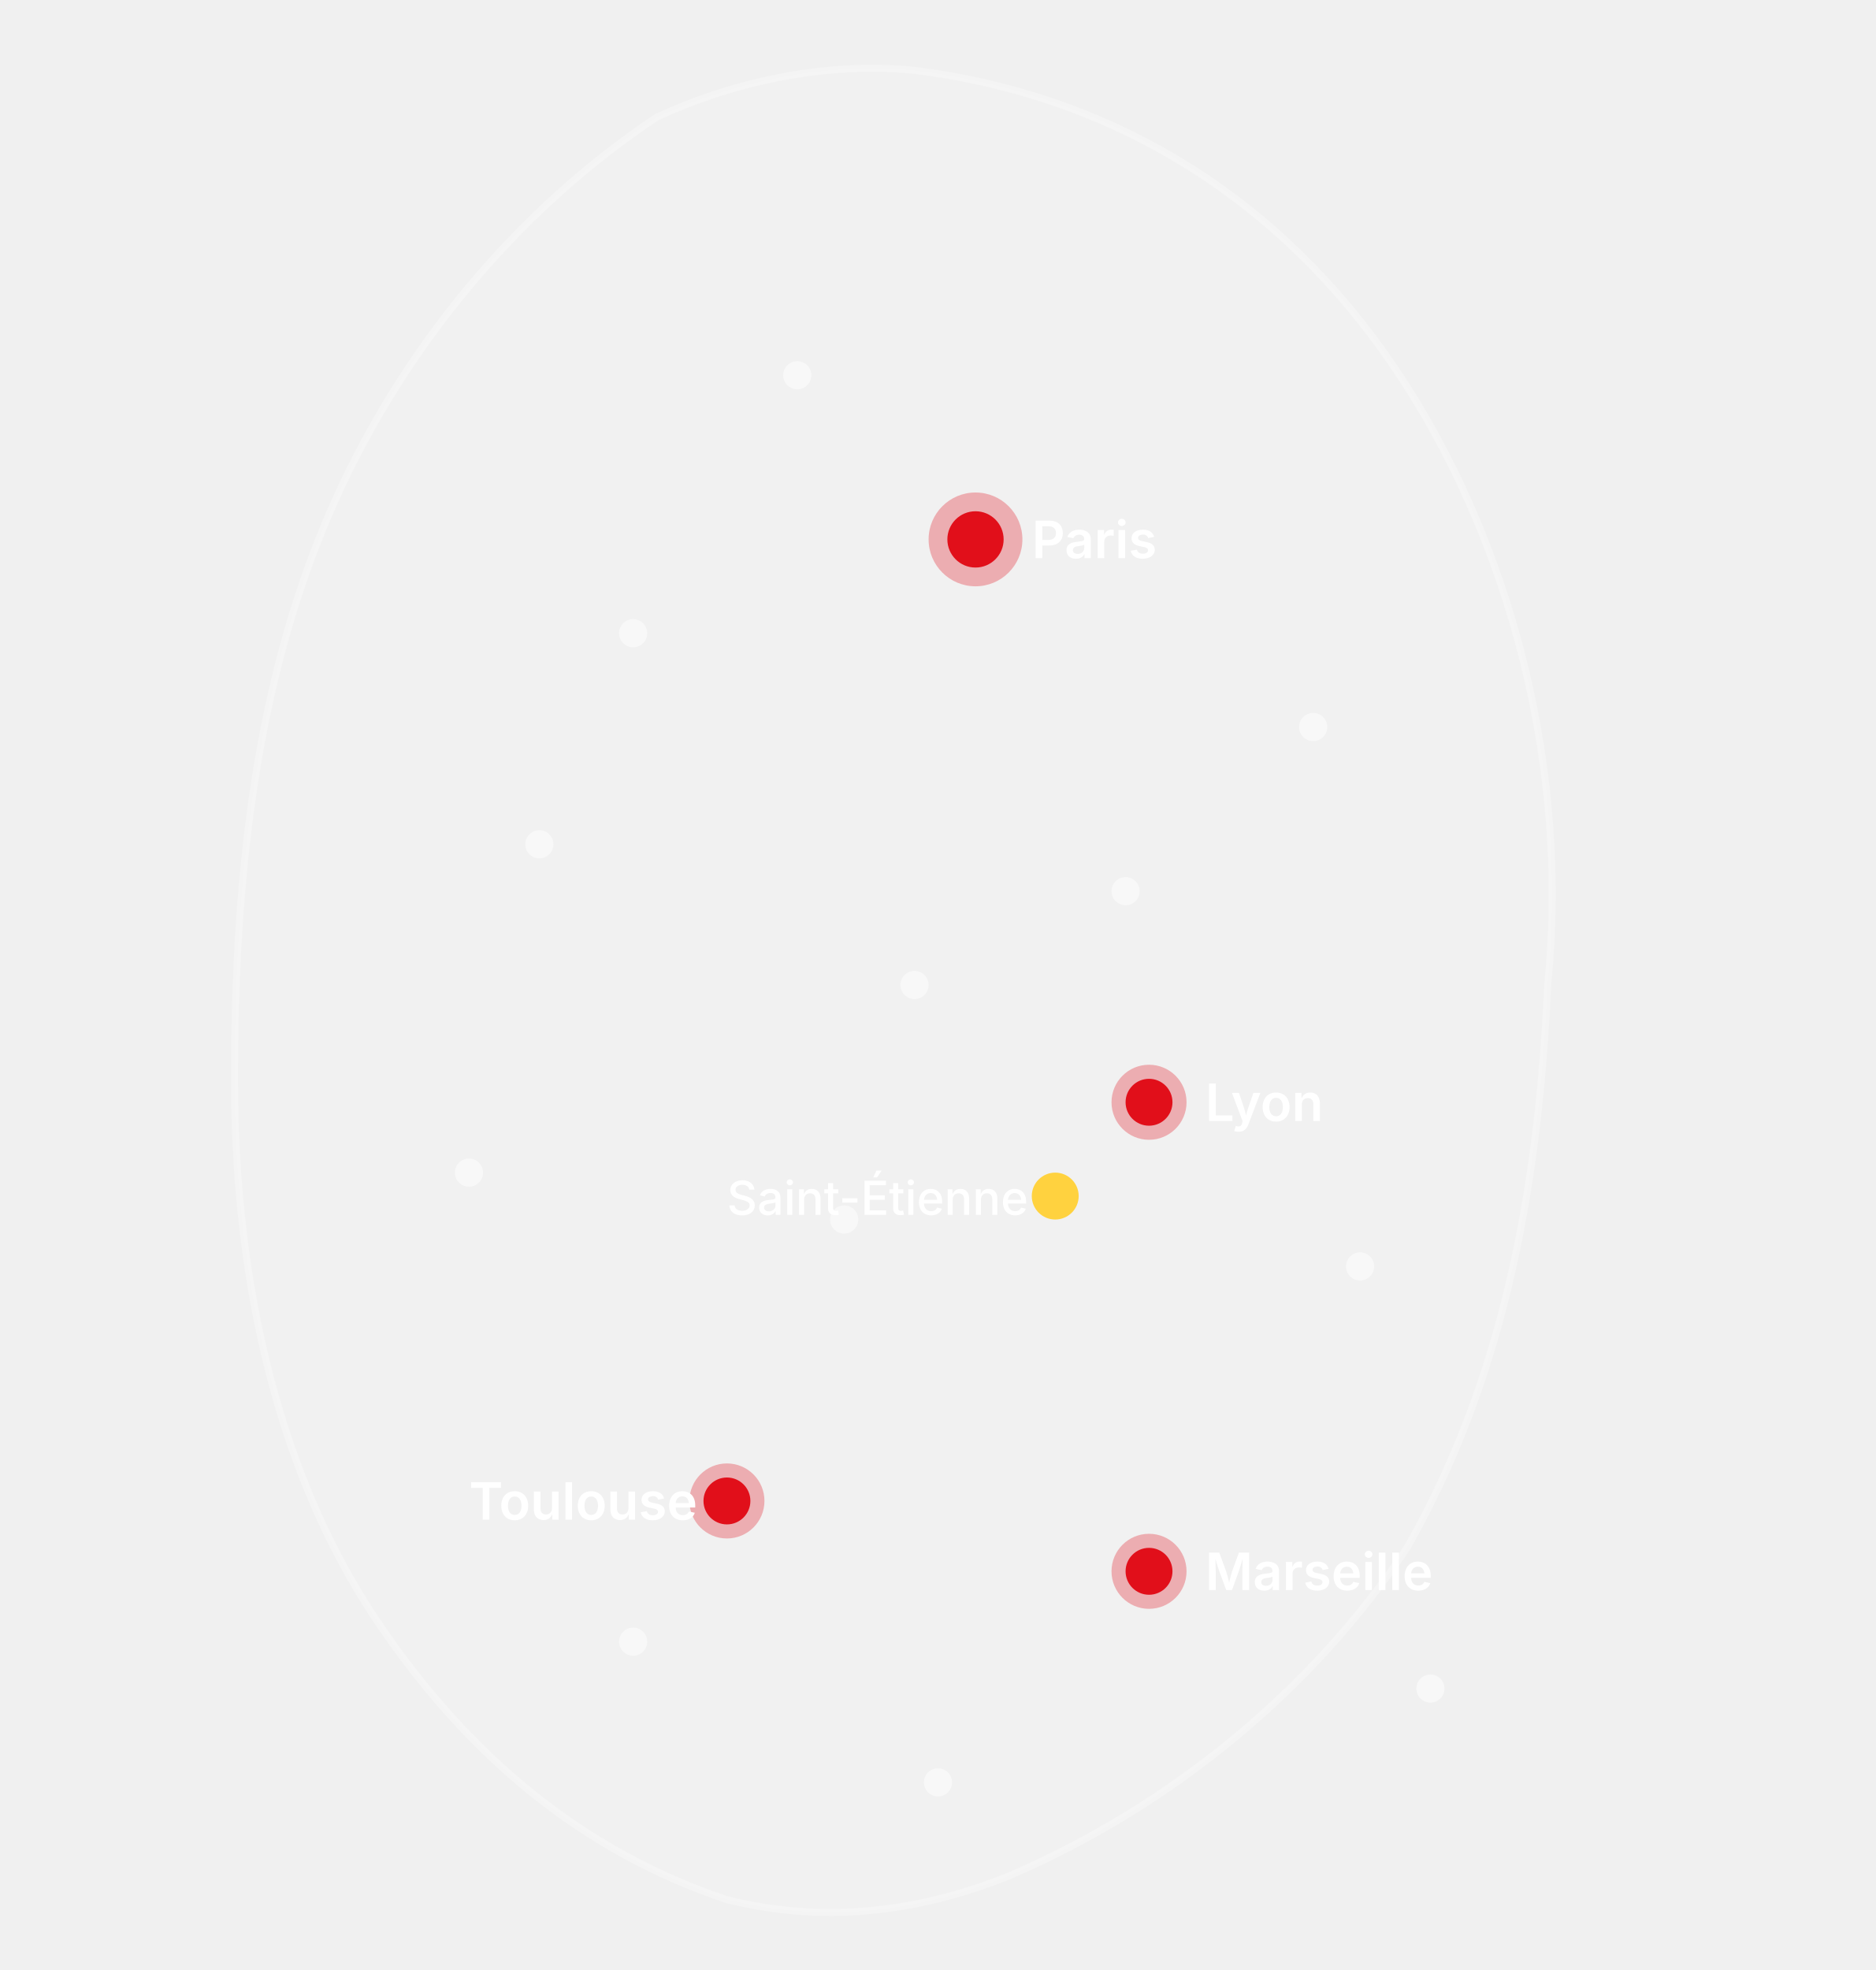
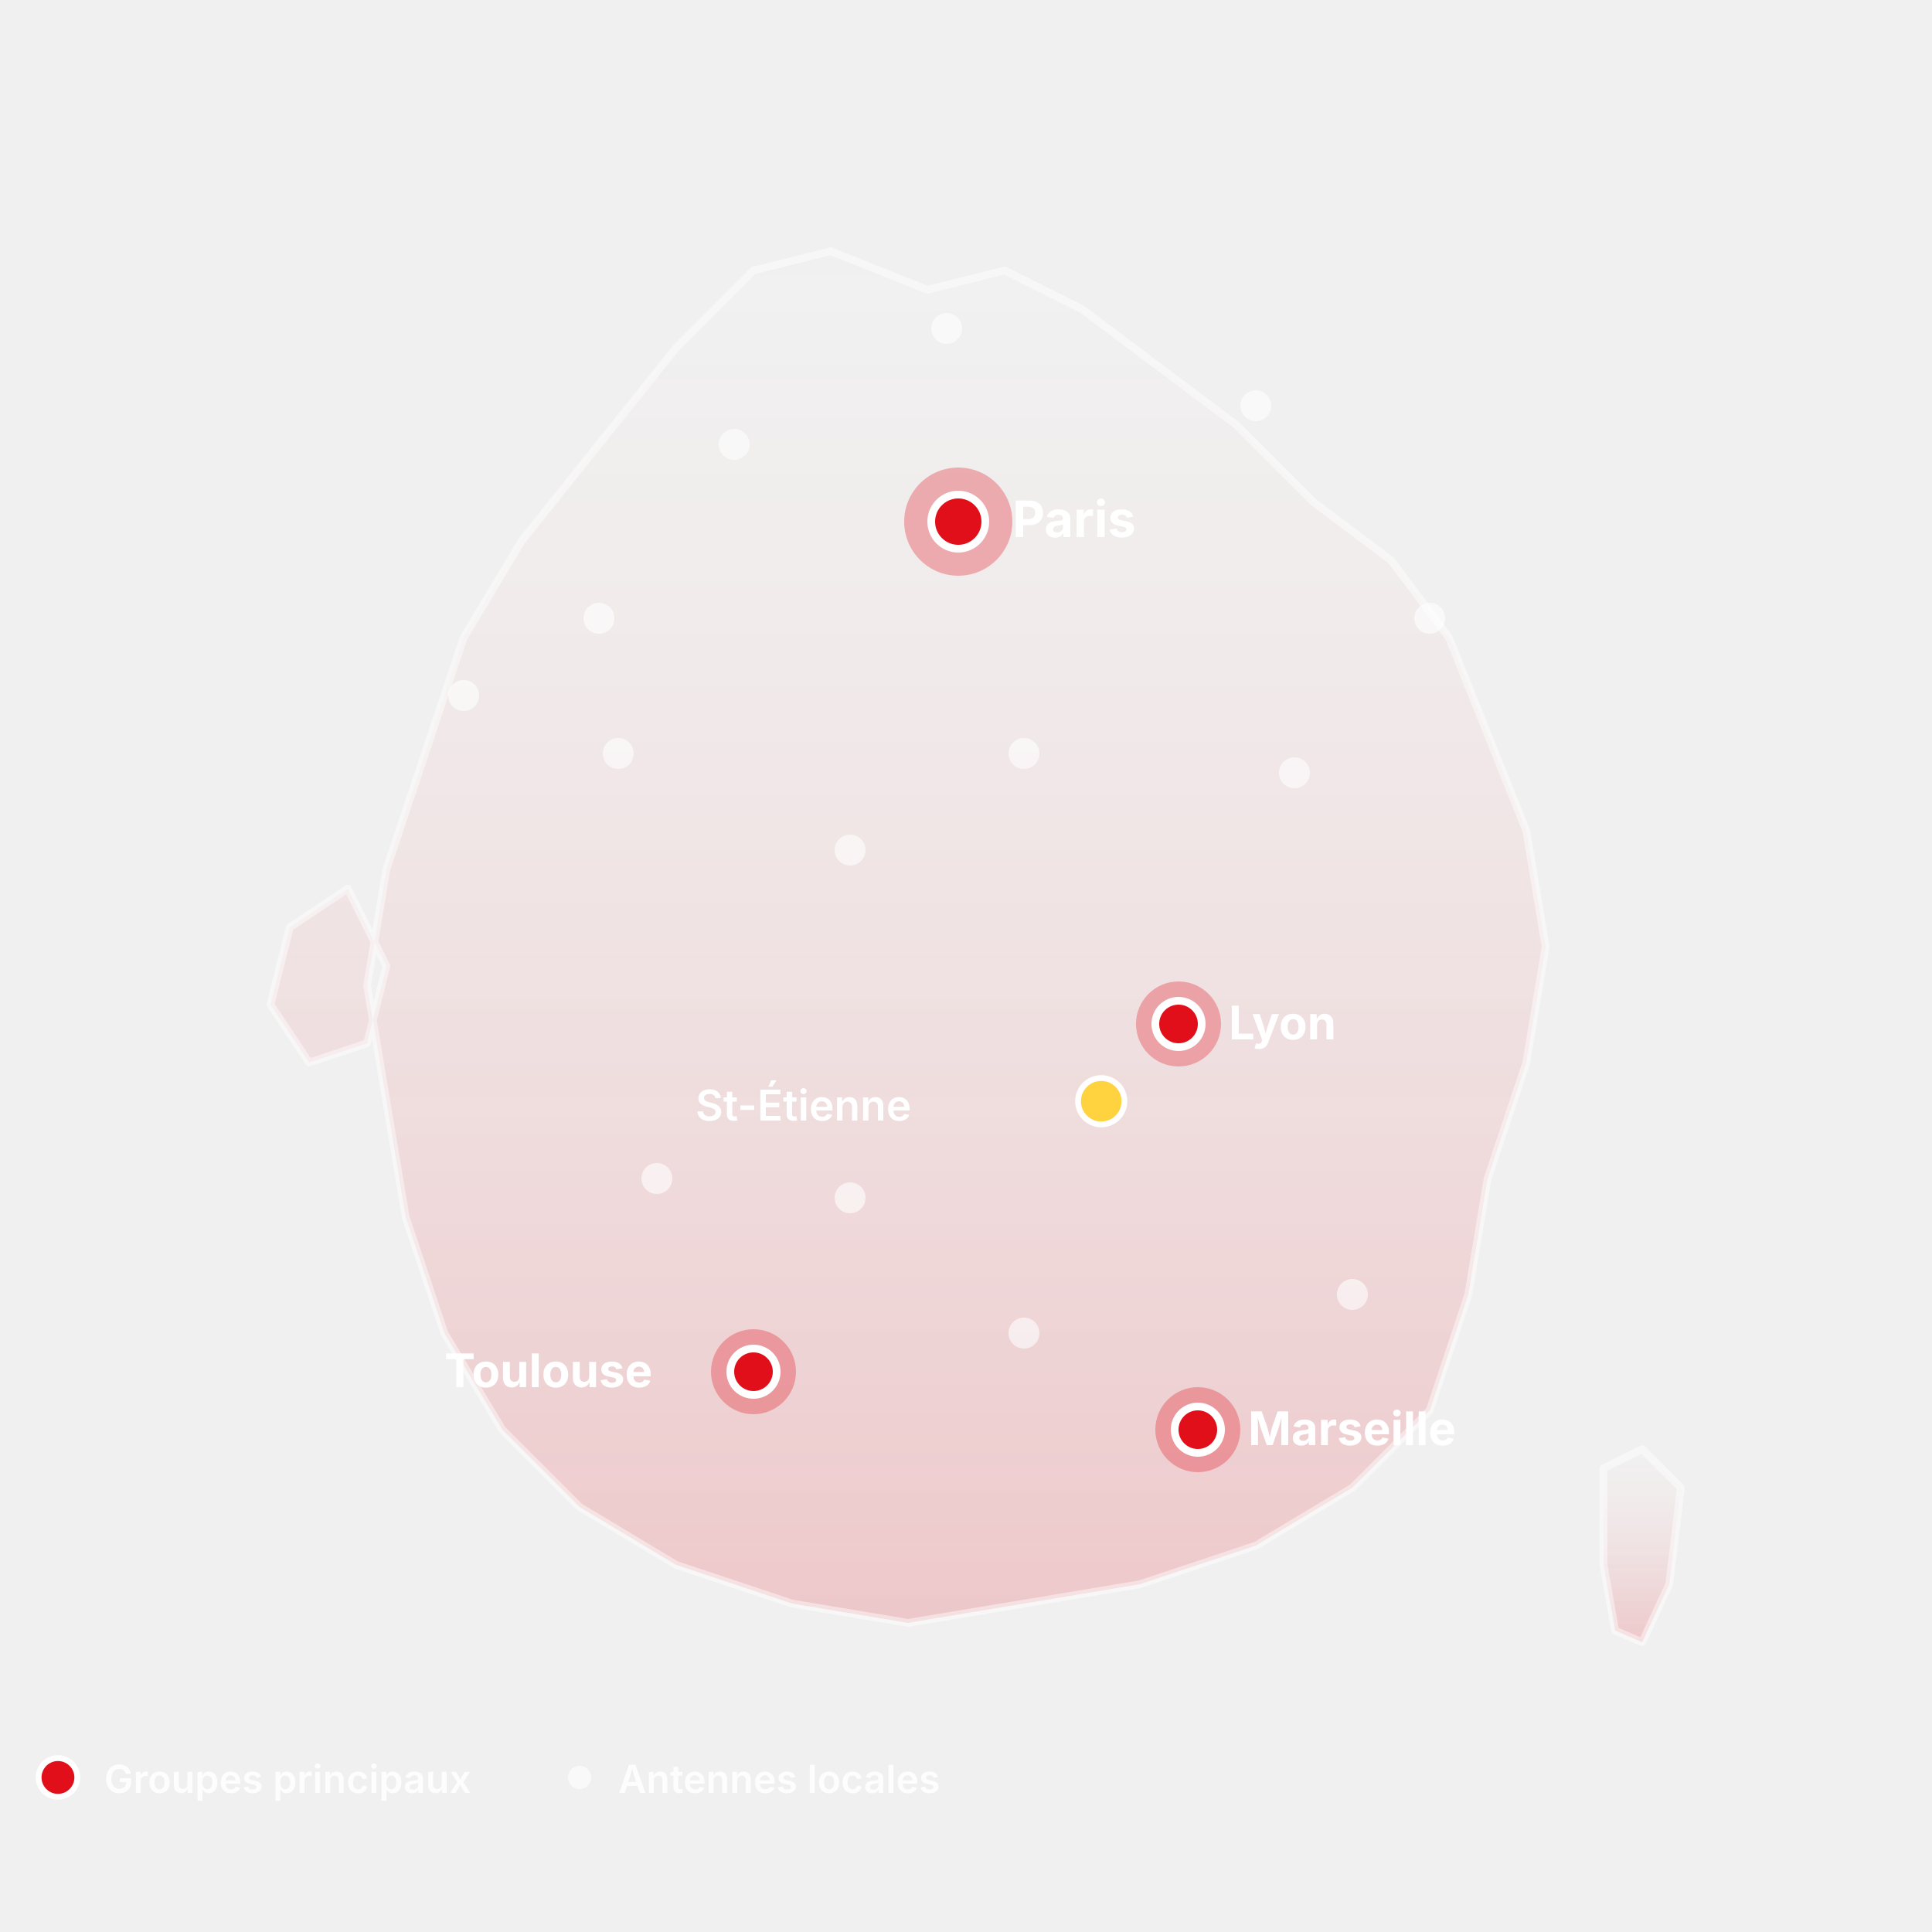
- <svg xmlns="http://www.w3.org/2000/svg" viewBox="0 0 400 420" width="400" height="420">
-   <path d="M195,15 C235,20 270,40 295,75 C320,110 335,160 330,210 C328,255 320,295 300,330 C280,360 250,385 215,400 C195,408 175,410 155,405 C125,395 100,375 80,345 C60,315 50,275 50,230 C50,185 55,145 70,110 C85,75 110,45 140,25 C155,18 175,13 195,15 Z" fill="rgba(255,255,255,0.05)" stroke="rgba(255,255,255,0.25)" stroke-width="1.5" />
+ <svg xmlns="http://www.w3.org/2000/svg" viewBox="0 0 500 500" width="500" height="500">
+   <defs>
+     <linearGradient id="fr-grad" x1="0%" y1="0%" x2="0%" y2="100%">
+       <stop offset="0%" stop-color="rgba(255,255,255,0.08)" />
+       <stop offset="100%" stop-color="rgba(225,15,26,0.18)" />
+     </linearGradient>
+   </defs>
+   <path d="M 195 70            L 215 65 L 240 75 L 260 70 L 280 80 L 300 95            L 320 110 L 340 130 L 360 145 L 375 165            L 385 190 L 395 215 L 400 245 L 395 275            L 385 305 L 380 335 L 370 365 L 350 385            L 325 400 L 295 410 L 265 415 L 235 420            L 205 415 L 175 405 L 150 390 L 130 370            L 115 345 L 105 315 L 100 285 L 95 255            L 100 225 L 110 195 L 120 165 L 135 140            L 155 115 L 175 90 L 195 70 Z            M 90 230 L 75 240 L 70 260 L 80 275 L 95 270 L 100 250 Z" fill="url(#fr-grad)" stroke="rgba(255,255,255,0.45)" stroke-width="2" stroke-linejoin="round" />
+   <path d="M 415 380 L 425 375 L 435 385 L 432 410 L 425 425 L 418 422 L 415 405 Z" fill="url(#fr-grad)" stroke="rgba(255,255,255,0.45)" stroke-width="2" stroke-linejoin="round" />
  <g>
-     <circle cx="208" cy="115" r="10" fill="#E10F1A" opacity="0.3">
-       <animate attributeName="r" values="10;18;10" dur="2s" repeatCount="indefinite" />
-       <animate attributeName="opacity" values="0.3;0;0.3" dur="2s" repeatCount="indefinite" />
+     <circle cx="248" cy="135" r="14" fill="#E10F1A" opacity="0.3">
+       <animate attributeName="r" values="14;24;14" dur="2s" repeatCount="indefinite" />
+       <animate attributeName="opacity" values="0.35;0;0.35" dur="2s" repeatCount="indefinite" />
    </circle>
-     <circle cx="208" cy="115" r="6" fill="#E10F1A" />
-     <text x="220" y="119" fill="#fff" font-size="11" font-family="Inter,sans-serif" font-weight="600">Paris</text>
+     <circle cx="248" cy="135" r="7" fill="#E10F1A" stroke="#fff" stroke-width="2" />
+     <text x="262" y="139" fill="#fff" font-size="13" font-family="Inter,sans-serif" font-weight="700">Paris</text>
  </g>
  <g>
-     <circle cx="245" cy="235" r="8" fill="#E10F1A" opacity="0.3">
-       <animate attributeName="r" values="8;15;8" dur="2.5s" repeatCount="indefinite" />
-       <animate attributeName="opacity" values="0.3;0;0.3" dur="2.5s" repeatCount="indefinite" />
+     <circle cx="305" cy="265" r="11" fill="#E10F1A" opacity="0.3">
+       <animate attributeName="r" values="11;20;11" dur="2.5s" repeatCount="indefinite" />
+       <animate attributeName="opacity" values="0.35;0;0.35" dur="2.5s" repeatCount="indefinite" />
    </circle>
-     <circle cx="245" cy="235" r="5" fill="#E10F1A" />
-     <text x="257" y="239" fill="#fff" font-size="11" font-family="Inter,sans-serif" font-weight="600">Lyon</text>
+     <circle cx="305" cy="265" r="6" fill="#E10F1A" stroke="#fff" stroke-width="2" />
+     <text x="318" y="269" fill="#fff" font-size="12" font-family="Inter,sans-serif" font-weight="700">Lyon</text>
  </g>
  <g>
-     <circle cx="225" cy="255" r="5" fill="#FFD23F" />
-     <text x="155" y="259" fill="#fff" font-size="10" font-family="Inter,sans-serif" font-weight="500">Saint-Étienne</text>
+     <circle cx="285" cy="285" r="6" fill="#FFD23F" stroke="#fff" stroke-width="1.5" />
+     <text x="180" y="290" fill="#fff" font-size="11" font-family="Inter,sans-serif" font-weight="600">St-Étienne</text>
  </g>
  <g>
-     <circle cx="245" cy="335" r="8" fill="#E10F1A" opacity="0.3">
-       <animate attributeName="r" values="8;15;8" dur="3s" repeatCount="indefinite" />
-       <animate attributeName="opacity" values="0.3;0;0.3" dur="3s" repeatCount="indefinite" />
+     <circle cx="310" cy="370" r="11" fill="#E10F1A" opacity="0.3">
+       <animate attributeName="r" values="11;20;11" dur="3s" repeatCount="indefinite" />
+       <animate attributeName="opacity" values="0.35;0;0.35" dur="3s" repeatCount="indefinite" />
    </circle>
-     <circle cx="245" cy="335" r="5" fill="#E10F1A" />
-     <text x="257" y="339" fill="#fff" font-size="11" font-family="Inter,sans-serif" font-weight="600">Marseille</text>
+     <circle cx="310" cy="370" r="6" fill="#E10F1A" stroke="#fff" stroke-width="2" />
+     <text x="323" y="374" fill="#fff" font-size="12" font-family="Inter,sans-serif" font-weight="700">Marseille</text>
  </g>
  <g>
-     <circle cx="155" cy="320" r="8" fill="#E10F1A" opacity="0.3">
-       <animate attributeName="r" values="8;15;8" dur="2.2s" repeatCount="indefinite" />
-       <animate attributeName="opacity" values="0.3;0;0.3" dur="2.2s" repeatCount="indefinite" />
+     <circle cx="195" cy="355" r="11" fill="#E10F1A" opacity="0.3">
+       <animate attributeName="r" values="11;20;11" dur="2.2s" repeatCount="indefinite" />
+       <animate attributeName="opacity" values="0.35;0;0.35" dur="2.2s" repeatCount="indefinite" />
    </circle>
-     <circle cx="155" cy="320" r="5" fill="#E10F1A" />
-     <text x="100" y="324" fill="#fff" font-size="11" font-family="Inter,sans-serif" font-weight="600">Toulouse</text>
+     <circle cx="195" cy="355" r="6" fill="#E10F1A" stroke="#fff" stroke-width="2" />
+     <text x="115" y="359" fill="#fff" font-size="12" font-family="Inter,sans-serif" font-weight="700">Toulouse</text>
  </g>
-   <circle cx="115" cy="180" r="3" fill="rgba(255,255,255,0.5)" />
-   <circle cx="170" cy="80" r="3" fill="rgba(255,255,255,0.5)" />
-   <circle cx="280" cy="155" r="3" fill="rgba(255,255,255,0.5)" />
-   <circle cx="290" cy="270" r="3" fill="rgba(255,255,255,0.5)" />
-   <circle cx="180" cy="260" r="3" fill="rgba(255,255,255,0.5)" />
-   <circle cx="100" cy="250" r="3" fill="rgba(255,255,255,0.5)" />
-   <circle cx="135" cy="350" r="3" fill="rgba(255,255,255,0.5)" />
-   <circle cx="200" cy="380" r="3" fill="rgba(255,255,255,0.5)" />
-   <circle cx="305" cy="360" r="3" fill="rgba(255,255,255,0.5)" />
-   <circle cx="135" cy="135" r="3" fill="rgba(255,255,255,0.5)" />
-   <circle cx="240" cy="190" r="3" fill="rgba(255,255,255,0.5)" />
-   <circle cx="195" cy="210" r="3" fill="rgba(255,255,255,0.5)" />
+   <circle cx="245" cy="85" r="4" fill="rgba(255,255,255,0.6)" />
+   <circle cx="370" cy="160" r="4" fill="rgba(255,255,255,0.6)" />
+   <circle cx="160" cy="195" r="4" fill="rgba(255,255,255,0.6)" />
+   <circle cx="170" cy="305" r="4" fill="rgba(255,255,255,0.6)" />
+   <circle cx="120" cy="180" r="4" fill="rgba(255,255,255,0.6)" />
+   <circle cx="155" cy="160" r="4" fill="rgba(255,255,255,0.6)" />
+   <circle cx="265" cy="195" r="4" fill="rgba(255,255,255,0.6)" />
+   <circle cx="335" cy="200" r="4" fill="rgba(255,255,255,0.6)" />
+   <circle cx="220" cy="220" r="4" fill="rgba(255,255,255,0.6)" />
+   <circle cx="265" cy="345" r="4" fill="rgba(255,255,255,0.6)" />
+   <circle cx="350" cy="335" r="4" fill="rgba(255,255,255,0.6)" />
+   <circle cx="190" cy="115" r="4" fill="rgba(255,255,255,0.6)" />
+   <circle cx="220" cy="310" r="4" fill="rgba(255,255,255,0.6)" />
+   <circle cx="325" cy="105" r="4" fill="rgba(255,255,255,0.6)" />
+   <g transform="translate(15,460)">
+     <circle cx="0" cy="0" r="5" fill="#E10F1A" stroke="#fff" stroke-width="1.5" />
+     <text x="12" y="4" fill="rgba(255,255,255,0.85)" font-size="10" font-family="Inter,sans-serif" font-weight="600">Groupes principaux</text>
+     <circle cx="135" cy="0" r="3" fill="rgba(255,255,255,0.6)" />
+     <text x="145" y="4" fill="rgba(255,255,255,0.85)" font-size="10" font-family="Inter,sans-serif" font-weight="600">Antennes locales</text>
+   </g>
</svg>
